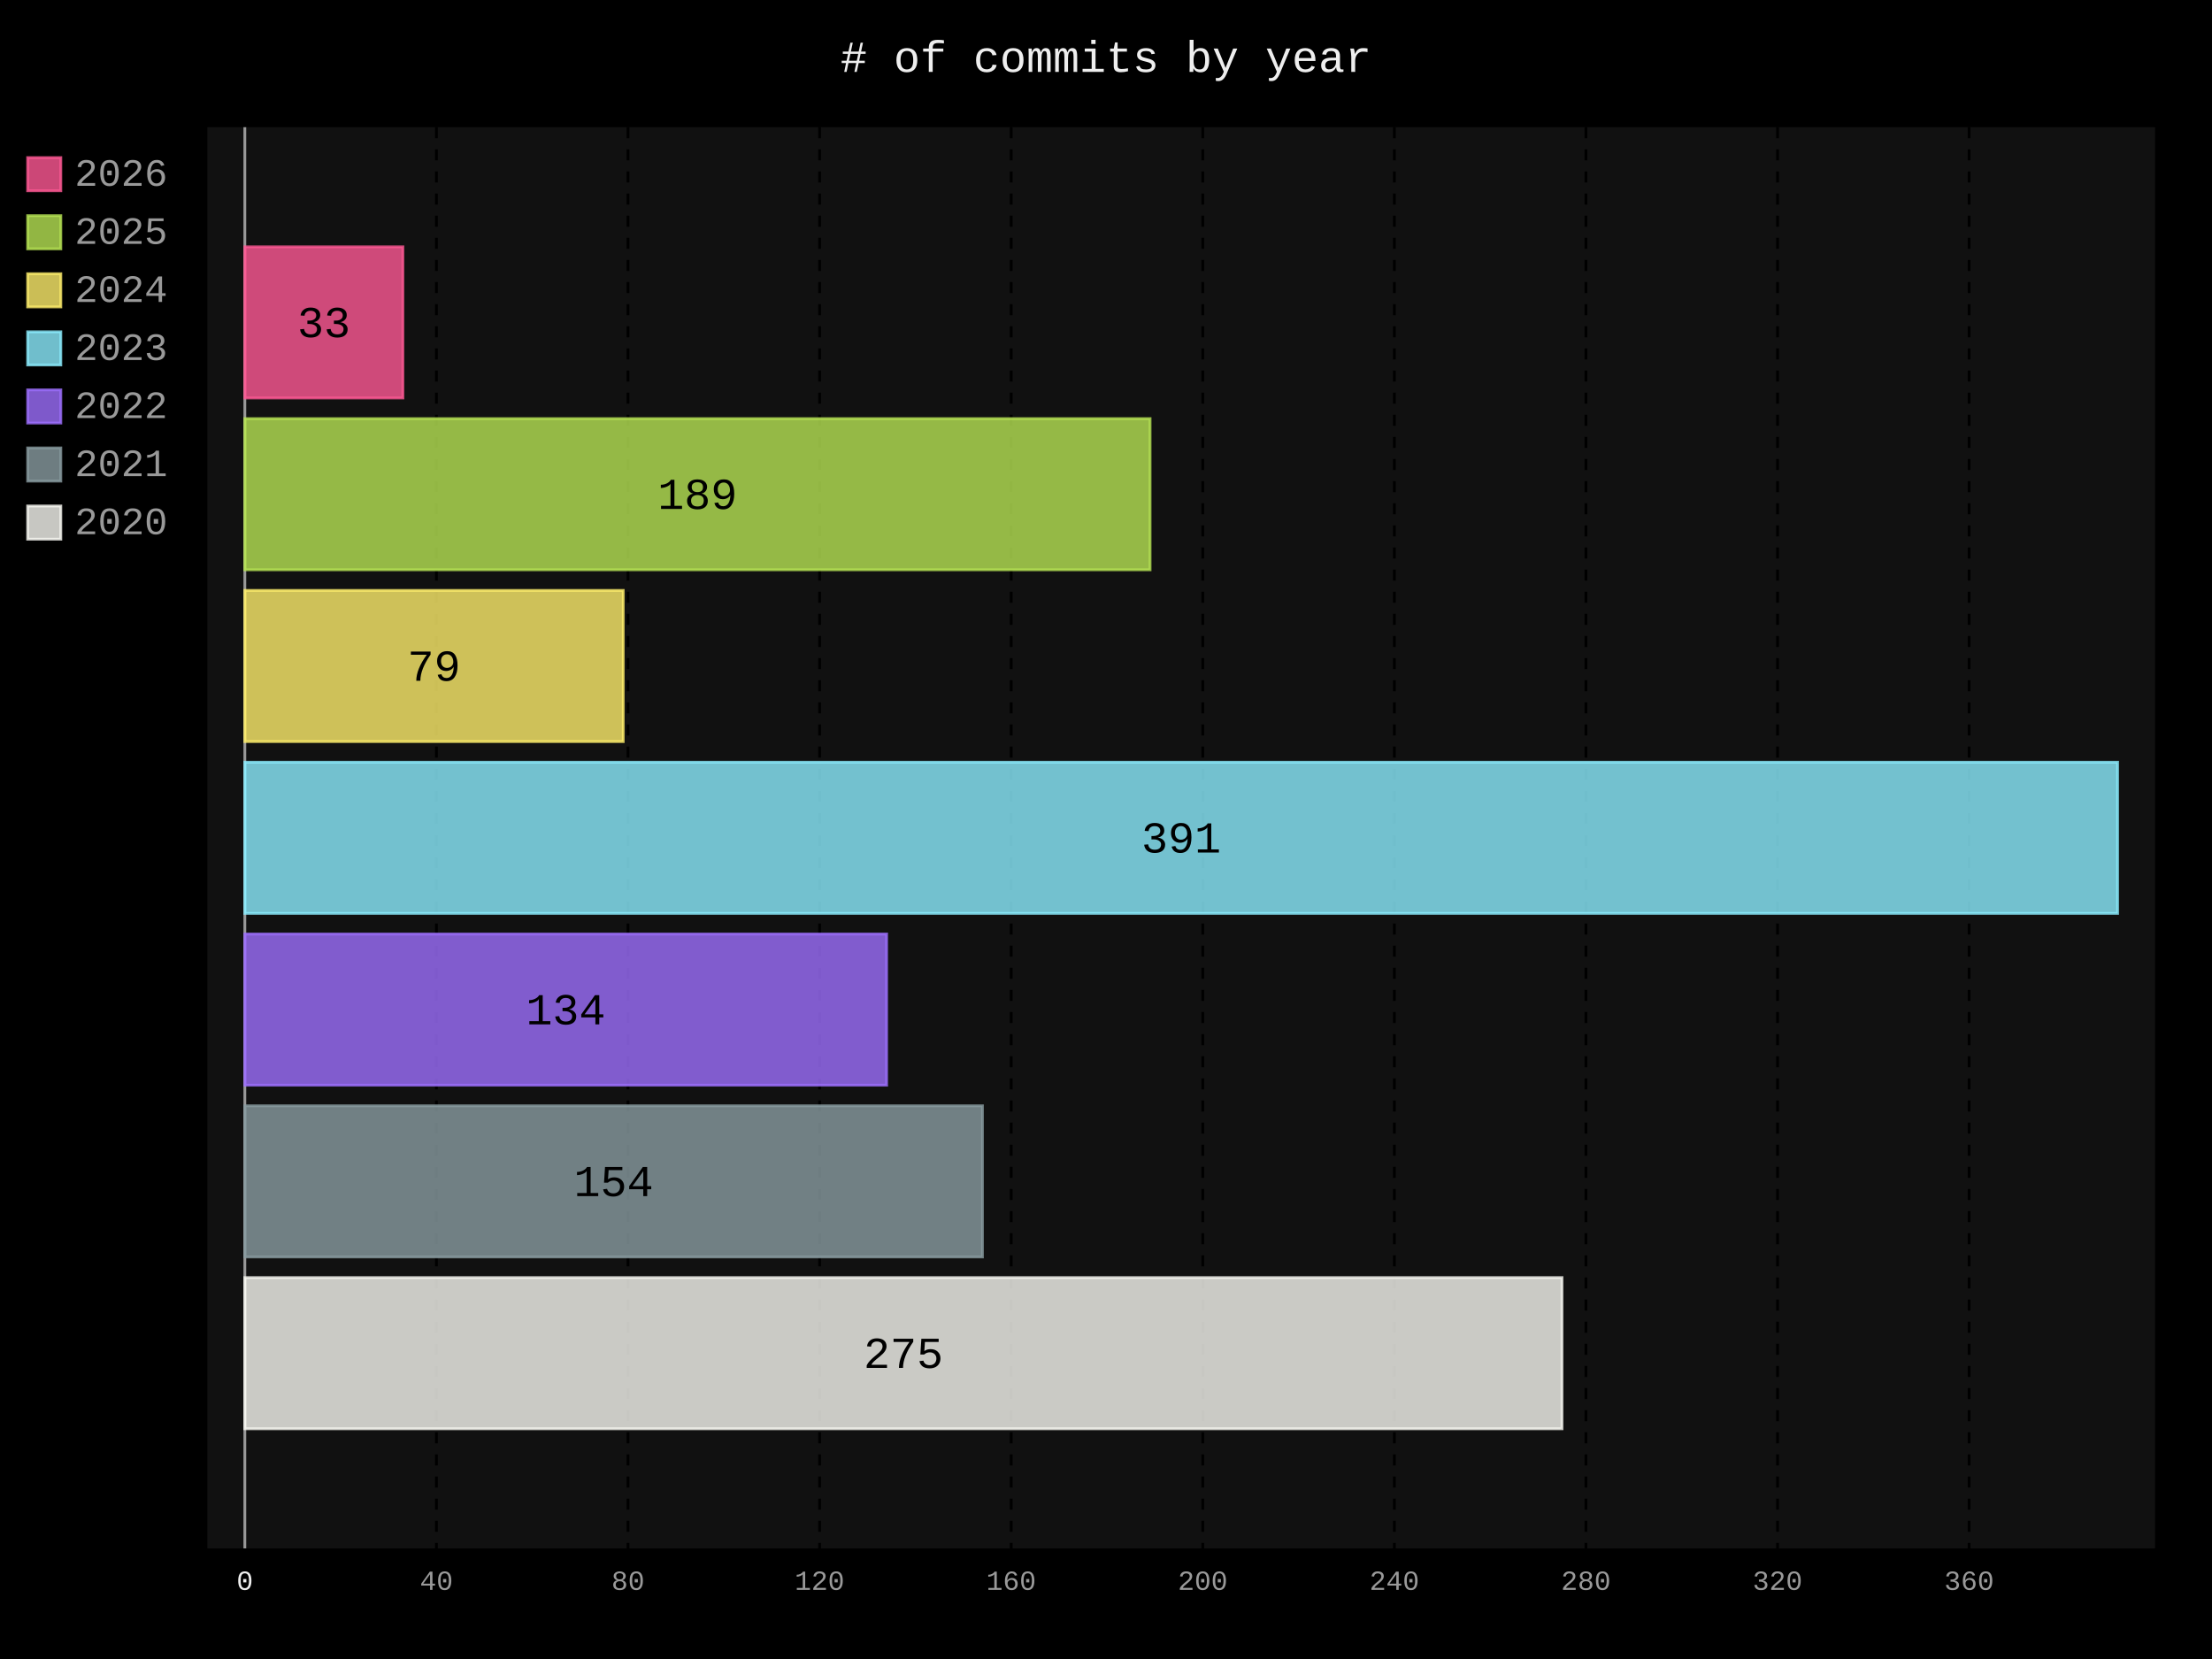
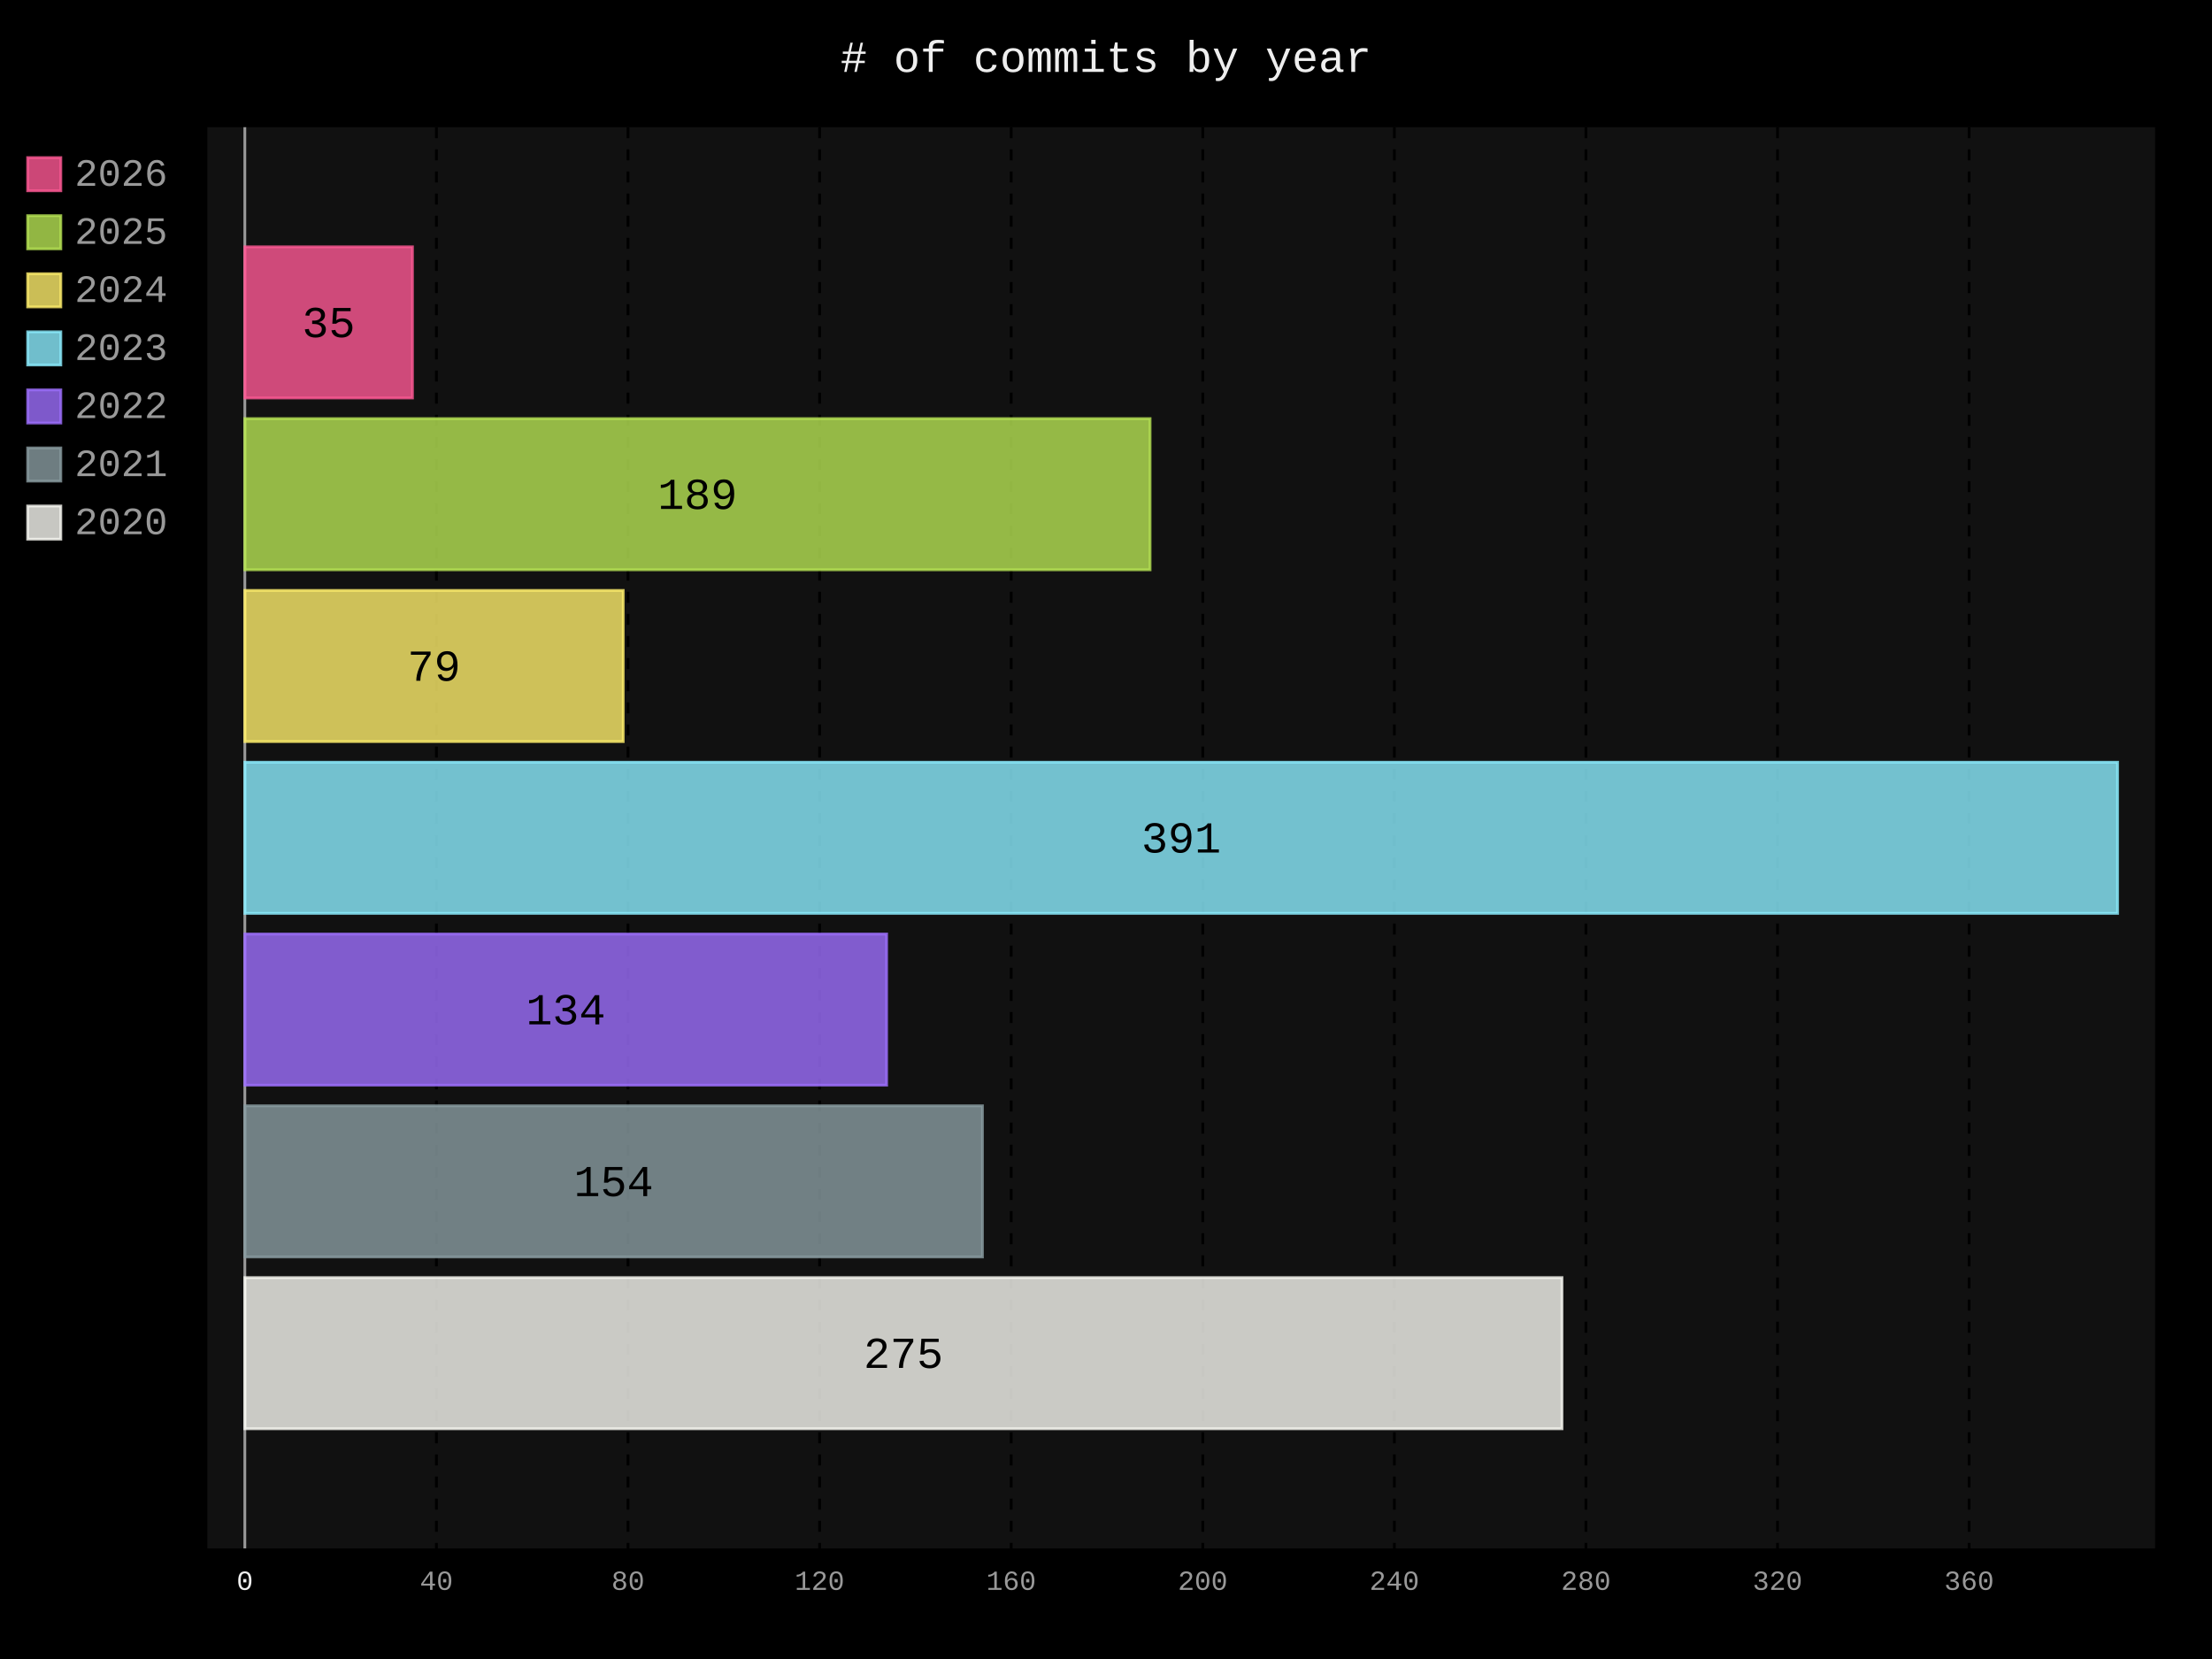
- <svg xmlns="http://www.w3.org/2000/svg" id="chart-95ed1bc7-6fe3-4d54-b774-c7ac05c69c53" class="pygal-chart" viewBox="0 0 800 600">
+ <svg xmlns="http://www.w3.org/2000/svg" id="chart-bb9b71df-26af-418d-94fe-6ae26d6cbb36" class="pygal-chart" viewBox="0 0 800 600">
  <defs>
-     <style type="text/css">#chart-95ed1bc7-6fe3-4d54-b774-c7ac05c69c53{-webkit-user-select:none;-webkit-font-smoothing:antialiased;font-family:Consolas,"Liberation Mono",Menlo,Courier,monospace}#chart-95ed1bc7-6fe3-4d54-b774-c7ac05c69c53 .title{font-family:Consolas,"Liberation Mono",Menlo,Courier,monospace;font-size:16px}#chart-95ed1bc7-6fe3-4d54-b774-c7ac05c69c53 .legends .legend text{font-family:Consolas,"Liberation Mono",Menlo,Courier,monospace;font-size:14px}#chart-95ed1bc7-6fe3-4d54-b774-c7ac05c69c53 .axis text{font-family:Consolas,"Liberation Mono",Menlo,Courier,monospace;font-size:10px}#chart-95ed1bc7-6fe3-4d54-b774-c7ac05c69c53 .axis text.major{font-family:Consolas,"Liberation Mono",Menlo,Courier,monospace;font-size:10px}#chart-95ed1bc7-6fe3-4d54-b774-c7ac05c69c53 .text-overlay text.value{font-family:Consolas,"Liberation Mono",Menlo,Courier,monospace;font-size:16px}#chart-95ed1bc7-6fe3-4d54-b774-c7ac05c69c53 .text-overlay text.label{font-family:Consolas,"Liberation Mono",Menlo,Courier,monospace;font-size:10px}#chart-95ed1bc7-6fe3-4d54-b774-c7ac05c69c53 .tooltip{font-family:Consolas,"Liberation Mono",Menlo,Courier,monospace;font-size:14px}#chart-95ed1bc7-6fe3-4d54-b774-c7ac05c69c53 text.no_data{font-family:Consolas,"Liberation Mono",Menlo,Courier,monospace;font-size:64px}
- #chart-95ed1bc7-6fe3-4d54-b774-c7ac05c69c53{background-color:black}#chart-95ed1bc7-6fe3-4d54-b774-c7ac05c69c53 path,#chart-95ed1bc7-6fe3-4d54-b774-c7ac05c69c53 line,#chart-95ed1bc7-6fe3-4d54-b774-c7ac05c69c53 rect,#chart-95ed1bc7-6fe3-4d54-b774-c7ac05c69c53 circle{-webkit-transition:250ms;-moz-transition:250ms;transition:250ms}#chart-95ed1bc7-6fe3-4d54-b774-c7ac05c69c53 .graph &gt; .background{fill:black}#chart-95ed1bc7-6fe3-4d54-b774-c7ac05c69c53 .plot &gt; .background{fill:#111}#chart-95ed1bc7-6fe3-4d54-b774-c7ac05c69c53 .graph{fill:#999}#chart-95ed1bc7-6fe3-4d54-b774-c7ac05c69c53 text.no_data{fill:#eee}#chart-95ed1bc7-6fe3-4d54-b774-c7ac05c69c53 .title{fill:#eee}#chart-95ed1bc7-6fe3-4d54-b774-c7ac05c69c53 .legends .legend text{fill:#999}#chart-95ed1bc7-6fe3-4d54-b774-c7ac05c69c53 .legends .legend:hover text{fill:#eee}#chart-95ed1bc7-6fe3-4d54-b774-c7ac05c69c53 .axis .line{stroke:#eee}#chart-95ed1bc7-6fe3-4d54-b774-c7ac05c69c53 .axis .guide.line{stroke:#555}#chart-95ed1bc7-6fe3-4d54-b774-c7ac05c69c53 .axis .major.line{stroke:#999}#chart-95ed1bc7-6fe3-4d54-b774-c7ac05c69c53 .axis text.major{fill:#eee}#chart-95ed1bc7-6fe3-4d54-b774-c7ac05c69c53 .axis.y .guides:hover .guide.line,#chart-95ed1bc7-6fe3-4d54-b774-c7ac05c69c53 .line-graph .axis.x .guides:hover .guide.line,#chart-95ed1bc7-6fe3-4d54-b774-c7ac05c69c53 .stackedline-graph .axis.x .guides:hover .guide.line,#chart-95ed1bc7-6fe3-4d54-b774-c7ac05c69c53 .xy-graph .axis.x .guides:hover .guide.line{stroke:#eee}#chart-95ed1bc7-6fe3-4d54-b774-c7ac05c69c53 .axis .guides:hover text{fill:#eee}#chart-95ed1bc7-6fe3-4d54-b774-c7ac05c69c53 .reactive{fill-opacity:.8;stroke-opacity:.8;stroke-width:1}#chart-95ed1bc7-6fe3-4d54-b774-c7ac05c69c53 .ci{stroke:#999}#chart-95ed1bc7-6fe3-4d54-b774-c7ac05c69c53 .reactive.active,#chart-95ed1bc7-6fe3-4d54-b774-c7ac05c69c53 .active .reactive{fill-opacity:.4;stroke-opacity:.9;stroke-width:4}#chart-95ed1bc7-6fe3-4d54-b774-c7ac05c69c53 .ci .reactive.active{stroke-width:1.5}#chart-95ed1bc7-6fe3-4d54-b774-c7ac05c69c53 .series text{fill:#eee}#chart-95ed1bc7-6fe3-4d54-b774-c7ac05c69c53 .tooltip rect{fill:#111;stroke:#eee;-webkit-transition:opacity 250ms;-moz-transition:opacity 250ms;transition:opacity 250ms}#chart-95ed1bc7-6fe3-4d54-b774-c7ac05c69c53 .tooltip .label{fill:#999}#chart-95ed1bc7-6fe3-4d54-b774-c7ac05c69c53 .tooltip .label{fill:#999}#chart-95ed1bc7-6fe3-4d54-b774-c7ac05c69c53 .tooltip .legend{font-size:.8em;fill:#555}#chart-95ed1bc7-6fe3-4d54-b774-c7ac05c69c53 .tooltip .x_label{font-size:.6em;fill:#eee}#chart-95ed1bc7-6fe3-4d54-b774-c7ac05c69c53 .tooltip .xlink{font-size:.5em;text-decoration:underline}#chart-95ed1bc7-6fe3-4d54-b774-c7ac05c69c53 .tooltip .value{font-size:1.5em}#chart-95ed1bc7-6fe3-4d54-b774-c7ac05c69c53 .bound{font-size:.5em}#chart-95ed1bc7-6fe3-4d54-b774-c7ac05c69c53 .max-value{font-size:.75em;fill:#555}#chart-95ed1bc7-6fe3-4d54-b774-c7ac05c69c53 .map-element{fill:#111;stroke:#555 !important}#chart-95ed1bc7-6fe3-4d54-b774-c7ac05c69c53 .map-element .reactive{fill-opacity:inherit;stroke-opacity:inherit}#chart-95ed1bc7-6fe3-4d54-b774-c7ac05c69c53 .color-0,#chart-95ed1bc7-6fe3-4d54-b774-c7ac05c69c53 .color-0 a:visited{stroke:#ff5995;fill:#ff5995}#chart-95ed1bc7-6fe3-4d54-b774-c7ac05c69c53 .color-1,#chart-95ed1bc7-6fe3-4d54-b774-c7ac05c69c53 .color-1 a:visited{stroke:#b6e354;fill:#b6e354}#chart-95ed1bc7-6fe3-4d54-b774-c7ac05c69c53 .color-2,#chart-95ed1bc7-6fe3-4d54-b774-c7ac05c69c53 .color-2 a:visited{stroke:#feed6c;fill:#feed6c}#chart-95ed1bc7-6fe3-4d54-b774-c7ac05c69c53 .color-3,#chart-95ed1bc7-6fe3-4d54-b774-c7ac05c69c53 .color-3 a:visited{stroke:#8cedff;fill:#8cedff}#chart-95ed1bc7-6fe3-4d54-b774-c7ac05c69c53 .color-4,#chart-95ed1bc7-6fe3-4d54-b774-c7ac05c69c53 .color-4 a:visited{stroke:#9e6ffe;fill:#9e6ffe}#chart-95ed1bc7-6fe3-4d54-b774-c7ac05c69c53 .color-5,#chart-95ed1bc7-6fe3-4d54-b774-c7ac05c69c53 .color-5 a:visited{stroke:#899ca1;fill:#899ca1}#chart-95ed1bc7-6fe3-4d54-b774-c7ac05c69c53 .color-6,#chart-95ed1bc7-6fe3-4d54-b774-c7ac05c69c53 .color-6 a:visited{stroke:#f8f8f2;fill:#f8f8f2}#chart-95ed1bc7-6fe3-4d54-b774-c7ac05c69c53 .text-overlay .color-0 text{fill:black}#chart-95ed1bc7-6fe3-4d54-b774-c7ac05c69c53 .text-overlay .color-1 text{fill:black}#chart-95ed1bc7-6fe3-4d54-b774-c7ac05c69c53 .text-overlay .color-2 text{fill:black}#chart-95ed1bc7-6fe3-4d54-b774-c7ac05c69c53 .text-overlay .color-3 text{fill:black}#chart-95ed1bc7-6fe3-4d54-b774-c7ac05c69c53 .text-overlay .color-4 text{fill:black}#chart-95ed1bc7-6fe3-4d54-b774-c7ac05c69c53 .text-overlay .color-5 text{fill:black}#chart-95ed1bc7-6fe3-4d54-b774-c7ac05c69c53 .text-overlay .color-6 text{fill:black}
- #chart-95ed1bc7-6fe3-4d54-b774-c7ac05c69c53 text.no_data{text-anchor:middle}#chart-95ed1bc7-6fe3-4d54-b774-c7ac05c69c53 .guide.line{fill:none}#chart-95ed1bc7-6fe3-4d54-b774-c7ac05c69c53 .centered{text-anchor:middle}#chart-95ed1bc7-6fe3-4d54-b774-c7ac05c69c53 .title{text-anchor:middle}#chart-95ed1bc7-6fe3-4d54-b774-c7ac05c69c53 .legends .legend text{fill-opacity:1}#chart-95ed1bc7-6fe3-4d54-b774-c7ac05c69c53 .axis.x text{text-anchor:middle}#chart-95ed1bc7-6fe3-4d54-b774-c7ac05c69c53 .axis.x:not(.web) text[transform]{text-anchor:start}#chart-95ed1bc7-6fe3-4d54-b774-c7ac05c69c53 .axis.x:not(.web) text[transform].backwards{text-anchor:end}#chart-95ed1bc7-6fe3-4d54-b774-c7ac05c69c53 .axis.y text{text-anchor:end}#chart-95ed1bc7-6fe3-4d54-b774-c7ac05c69c53 .axis.y text[transform].backwards{text-anchor:start}#chart-95ed1bc7-6fe3-4d54-b774-c7ac05c69c53 .axis.y2 text{text-anchor:start}#chart-95ed1bc7-6fe3-4d54-b774-c7ac05c69c53 .axis.y2 text[transform].backwards{text-anchor:end}#chart-95ed1bc7-6fe3-4d54-b774-c7ac05c69c53 .axis .guide.line{stroke-dasharray:4,4;stroke:black}#chart-95ed1bc7-6fe3-4d54-b774-c7ac05c69c53 .axis .major.guide.line{stroke-dasharray:6,6;stroke:black}#chart-95ed1bc7-6fe3-4d54-b774-c7ac05c69c53 .horizontal .axis.y .guide.line,#chart-95ed1bc7-6fe3-4d54-b774-c7ac05c69c53 .horizontal .axis.y2 .guide.line,#chart-95ed1bc7-6fe3-4d54-b774-c7ac05c69c53 .vertical .axis.x .guide.line{opacity:0}#chart-95ed1bc7-6fe3-4d54-b774-c7ac05c69c53 .horizontal .axis.always_show .guide.line,#chart-95ed1bc7-6fe3-4d54-b774-c7ac05c69c53 .vertical .axis.always_show .guide.line{opacity:1 !important}#chart-95ed1bc7-6fe3-4d54-b774-c7ac05c69c53 .axis.y .guides:hover .guide.line,#chart-95ed1bc7-6fe3-4d54-b774-c7ac05c69c53 .axis.y2 .guides:hover .guide.line,#chart-95ed1bc7-6fe3-4d54-b774-c7ac05c69c53 .axis.x .guides:hover .guide.line{opacity:1}#chart-95ed1bc7-6fe3-4d54-b774-c7ac05c69c53 .axis .guides:hover text{opacity:1}#chart-95ed1bc7-6fe3-4d54-b774-c7ac05c69c53 .nofill{fill:none}#chart-95ed1bc7-6fe3-4d54-b774-c7ac05c69c53 .subtle-fill{fill-opacity:.2}#chart-95ed1bc7-6fe3-4d54-b774-c7ac05c69c53 .dot{stroke-width:1px;fill-opacity:1;stroke-opacity:1}#chart-95ed1bc7-6fe3-4d54-b774-c7ac05c69c53 .dot.active{stroke-width:5px}#chart-95ed1bc7-6fe3-4d54-b774-c7ac05c69c53 .dot.negative{fill:transparent}#chart-95ed1bc7-6fe3-4d54-b774-c7ac05c69c53 text,#chart-95ed1bc7-6fe3-4d54-b774-c7ac05c69c53 tspan{stroke:none !important}#chart-95ed1bc7-6fe3-4d54-b774-c7ac05c69c53 .series text.active{opacity:1}#chart-95ed1bc7-6fe3-4d54-b774-c7ac05c69c53 .tooltip rect{fill-opacity:.95;stroke-width:.5}#chart-95ed1bc7-6fe3-4d54-b774-c7ac05c69c53 .tooltip text{fill-opacity:1}#chart-95ed1bc7-6fe3-4d54-b774-c7ac05c69c53 .showable{visibility:hidden}#chart-95ed1bc7-6fe3-4d54-b774-c7ac05c69c53 .showable.shown{visibility:visible}#chart-95ed1bc7-6fe3-4d54-b774-c7ac05c69c53 .gauge-background{fill:rgba(229,229,229,1);stroke:none}#chart-95ed1bc7-6fe3-4d54-b774-c7ac05c69c53 .bg-lines{stroke:black;stroke-width:2px}</style>
+     <style type="text/css">#chart-bb9b71df-26af-418d-94fe-6ae26d6cbb36{-webkit-user-select:none;-webkit-font-smoothing:antialiased;font-family:Consolas,"Liberation Mono",Menlo,Courier,monospace}#chart-bb9b71df-26af-418d-94fe-6ae26d6cbb36 .title{font-family:Consolas,"Liberation Mono",Menlo,Courier,monospace;font-size:16px}#chart-bb9b71df-26af-418d-94fe-6ae26d6cbb36 .legends .legend text{font-family:Consolas,"Liberation Mono",Menlo,Courier,monospace;font-size:14px}#chart-bb9b71df-26af-418d-94fe-6ae26d6cbb36 .axis text{font-family:Consolas,"Liberation Mono",Menlo,Courier,monospace;font-size:10px}#chart-bb9b71df-26af-418d-94fe-6ae26d6cbb36 .axis text.major{font-family:Consolas,"Liberation Mono",Menlo,Courier,monospace;font-size:10px}#chart-bb9b71df-26af-418d-94fe-6ae26d6cbb36 .text-overlay text.value{font-family:Consolas,"Liberation Mono",Menlo,Courier,monospace;font-size:16px}#chart-bb9b71df-26af-418d-94fe-6ae26d6cbb36 .text-overlay text.label{font-family:Consolas,"Liberation Mono",Menlo,Courier,monospace;font-size:10px}#chart-bb9b71df-26af-418d-94fe-6ae26d6cbb36 .tooltip{font-family:Consolas,"Liberation Mono",Menlo,Courier,monospace;font-size:14px}#chart-bb9b71df-26af-418d-94fe-6ae26d6cbb36 text.no_data{font-family:Consolas,"Liberation Mono",Menlo,Courier,monospace;font-size:64px}
+ #chart-bb9b71df-26af-418d-94fe-6ae26d6cbb36{background-color:black}#chart-bb9b71df-26af-418d-94fe-6ae26d6cbb36 path,#chart-bb9b71df-26af-418d-94fe-6ae26d6cbb36 line,#chart-bb9b71df-26af-418d-94fe-6ae26d6cbb36 rect,#chart-bb9b71df-26af-418d-94fe-6ae26d6cbb36 circle{-webkit-transition:250ms;-moz-transition:250ms;transition:250ms}#chart-bb9b71df-26af-418d-94fe-6ae26d6cbb36 .graph &gt; .background{fill:black}#chart-bb9b71df-26af-418d-94fe-6ae26d6cbb36 .plot &gt; .background{fill:#111}#chart-bb9b71df-26af-418d-94fe-6ae26d6cbb36 .graph{fill:#999}#chart-bb9b71df-26af-418d-94fe-6ae26d6cbb36 text.no_data{fill:#eee}#chart-bb9b71df-26af-418d-94fe-6ae26d6cbb36 .title{fill:#eee}#chart-bb9b71df-26af-418d-94fe-6ae26d6cbb36 .legends .legend text{fill:#999}#chart-bb9b71df-26af-418d-94fe-6ae26d6cbb36 .legends .legend:hover text{fill:#eee}#chart-bb9b71df-26af-418d-94fe-6ae26d6cbb36 .axis .line{stroke:#eee}#chart-bb9b71df-26af-418d-94fe-6ae26d6cbb36 .axis .guide.line{stroke:#555}#chart-bb9b71df-26af-418d-94fe-6ae26d6cbb36 .axis .major.line{stroke:#999}#chart-bb9b71df-26af-418d-94fe-6ae26d6cbb36 .axis text.major{fill:#eee}#chart-bb9b71df-26af-418d-94fe-6ae26d6cbb36 .axis.y .guides:hover .guide.line,#chart-bb9b71df-26af-418d-94fe-6ae26d6cbb36 .line-graph .axis.x .guides:hover .guide.line,#chart-bb9b71df-26af-418d-94fe-6ae26d6cbb36 .stackedline-graph .axis.x .guides:hover .guide.line,#chart-bb9b71df-26af-418d-94fe-6ae26d6cbb36 .xy-graph .axis.x .guides:hover .guide.line{stroke:#eee}#chart-bb9b71df-26af-418d-94fe-6ae26d6cbb36 .axis .guides:hover text{fill:#eee}#chart-bb9b71df-26af-418d-94fe-6ae26d6cbb36 .reactive{fill-opacity:.8;stroke-opacity:.8;stroke-width:1}#chart-bb9b71df-26af-418d-94fe-6ae26d6cbb36 .ci{stroke:#999}#chart-bb9b71df-26af-418d-94fe-6ae26d6cbb36 .reactive.active,#chart-bb9b71df-26af-418d-94fe-6ae26d6cbb36 .active .reactive{fill-opacity:.4;stroke-opacity:.9;stroke-width:4}#chart-bb9b71df-26af-418d-94fe-6ae26d6cbb36 .ci .reactive.active{stroke-width:1.5}#chart-bb9b71df-26af-418d-94fe-6ae26d6cbb36 .series text{fill:#eee}#chart-bb9b71df-26af-418d-94fe-6ae26d6cbb36 .tooltip rect{fill:#111;stroke:#eee;-webkit-transition:opacity 250ms;-moz-transition:opacity 250ms;transition:opacity 250ms}#chart-bb9b71df-26af-418d-94fe-6ae26d6cbb36 .tooltip .label{fill:#999}#chart-bb9b71df-26af-418d-94fe-6ae26d6cbb36 .tooltip .label{fill:#999}#chart-bb9b71df-26af-418d-94fe-6ae26d6cbb36 .tooltip .legend{font-size:.8em;fill:#555}#chart-bb9b71df-26af-418d-94fe-6ae26d6cbb36 .tooltip .x_label{font-size:.6em;fill:#eee}#chart-bb9b71df-26af-418d-94fe-6ae26d6cbb36 .tooltip .xlink{font-size:.5em;text-decoration:underline}#chart-bb9b71df-26af-418d-94fe-6ae26d6cbb36 .tooltip .value{font-size:1.5em}#chart-bb9b71df-26af-418d-94fe-6ae26d6cbb36 .bound{font-size:.5em}#chart-bb9b71df-26af-418d-94fe-6ae26d6cbb36 .max-value{font-size:.75em;fill:#555}#chart-bb9b71df-26af-418d-94fe-6ae26d6cbb36 .map-element{fill:#111;stroke:#555 !important}#chart-bb9b71df-26af-418d-94fe-6ae26d6cbb36 .map-element .reactive{fill-opacity:inherit;stroke-opacity:inherit}#chart-bb9b71df-26af-418d-94fe-6ae26d6cbb36 .color-0,#chart-bb9b71df-26af-418d-94fe-6ae26d6cbb36 .color-0 a:visited{stroke:#ff5995;fill:#ff5995}#chart-bb9b71df-26af-418d-94fe-6ae26d6cbb36 .color-1,#chart-bb9b71df-26af-418d-94fe-6ae26d6cbb36 .color-1 a:visited{stroke:#b6e354;fill:#b6e354}#chart-bb9b71df-26af-418d-94fe-6ae26d6cbb36 .color-2,#chart-bb9b71df-26af-418d-94fe-6ae26d6cbb36 .color-2 a:visited{stroke:#feed6c;fill:#feed6c}#chart-bb9b71df-26af-418d-94fe-6ae26d6cbb36 .color-3,#chart-bb9b71df-26af-418d-94fe-6ae26d6cbb36 .color-3 a:visited{stroke:#8cedff;fill:#8cedff}#chart-bb9b71df-26af-418d-94fe-6ae26d6cbb36 .color-4,#chart-bb9b71df-26af-418d-94fe-6ae26d6cbb36 .color-4 a:visited{stroke:#9e6ffe;fill:#9e6ffe}#chart-bb9b71df-26af-418d-94fe-6ae26d6cbb36 .color-5,#chart-bb9b71df-26af-418d-94fe-6ae26d6cbb36 .color-5 a:visited{stroke:#899ca1;fill:#899ca1}#chart-bb9b71df-26af-418d-94fe-6ae26d6cbb36 .color-6,#chart-bb9b71df-26af-418d-94fe-6ae26d6cbb36 .color-6 a:visited{stroke:#f8f8f2;fill:#f8f8f2}#chart-bb9b71df-26af-418d-94fe-6ae26d6cbb36 .text-overlay .color-0 text{fill:black}#chart-bb9b71df-26af-418d-94fe-6ae26d6cbb36 .text-overlay .color-1 text{fill:black}#chart-bb9b71df-26af-418d-94fe-6ae26d6cbb36 .text-overlay .color-2 text{fill:black}#chart-bb9b71df-26af-418d-94fe-6ae26d6cbb36 .text-overlay .color-3 text{fill:black}#chart-bb9b71df-26af-418d-94fe-6ae26d6cbb36 .text-overlay .color-4 text{fill:black}#chart-bb9b71df-26af-418d-94fe-6ae26d6cbb36 .text-overlay .color-5 text{fill:black}#chart-bb9b71df-26af-418d-94fe-6ae26d6cbb36 .text-overlay .color-6 text{fill:black}
+ #chart-bb9b71df-26af-418d-94fe-6ae26d6cbb36 text.no_data{text-anchor:middle}#chart-bb9b71df-26af-418d-94fe-6ae26d6cbb36 .guide.line{fill:none}#chart-bb9b71df-26af-418d-94fe-6ae26d6cbb36 .centered{text-anchor:middle}#chart-bb9b71df-26af-418d-94fe-6ae26d6cbb36 .title{text-anchor:middle}#chart-bb9b71df-26af-418d-94fe-6ae26d6cbb36 .legends .legend text{fill-opacity:1}#chart-bb9b71df-26af-418d-94fe-6ae26d6cbb36 .axis.x text{text-anchor:middle}#chart-bb9b71df-26af-418d-94fe-6ae26d6cbb36 .axis.x:not(.web) text[transform]{text-anchor:start}#chart-bb9b71df-26af-418d-94fe-6ae26d6cbb36 .axis.x:not(.web) text[transform].backwards{text-anchor:end}#chart-bb9b71df-26af-418d-94fe-6ae26d6cbb36 .axis.y text{text-anchor:end}#chart-bb9b71df-26af-418d-94fe-6ae26d6cbb36 .axis.y text[transform].backwards{text-anchor:start}#chart-bb9b71df-26af-418d-94fe-6ae26d6cbb36 .axis.y2 text{text-anchor:start}#chart-bb9b71df-26af-418d-94fe-6ae26d6cbb36 .axis.y2 text[transform].backwards{text-anchor:end}#chart-bb9b71df-26af-418d-94fe-6ae26d6cbb36 .axis .guide.line{stroke-dasharray:4,4;stroke:black}#chart-bb9b71df-26af-418d-94fe-6ae26d6cbb36 .axis .major.guide.line{stroke-dasharray:6,6;stroke:black}#chart-bb9b71df-26af-418d-94fe-6ae26d6cbb36 .horizontal .axis.y .guide.line,#chart-bb9b71df-26af-418d-94fe-6ae26d6cbb36 .horizontal .axis.y2 .guide.line,#chart-bb9b71df-26af-418d-94fe-6ae26d6cbb36 .vertical .axis.x .guide.line{opacity:0}#chart-bb9b71df-26af-418d-94fe-6ae26d6cbb36 .horizontal .axis.always_show .guide.line,#chart-bb9b71df-26af-418d-94fe-6ae26d6cbb36 .vertical .axis.always_show .guide.line{opacity:1 !important}#chart-bb9b71df-26af-418d-94fe-6ae26d6cbb36 .axis.y .guides:hover .guide.line,#chart-bb9b71df-26af-418d-94fe-6ae26d6cbb36 .axis.y2 .guides:hover .guide.line,#chart-bb9b71df-26af-418d-94fe-6ae26d6cbb36 .axis.x .guides:hover .guide.line{opacity:1}#chart-bb9b71df-26af-418d-94fe-6ae26d6cbb36 .axis .guides:hover text{opacity:1}#chart-bb9b71df-26af-418d-94fe-6ae26d6cbb36 .nofill{fill:none}#chart-bb9b71df-26af-418d-94fe-6ae26d6cbb36 .subtle-fill{fill-opacity:.2}#chart-bb9b71df-26af-418d-94fe-6ae26d6cbb36 .dot{stroke-width:1px;fill-opacity:1;stroke-opacity:1}#chart-bb9b71df-26af-418d-94fe-6ae26d6cbb36 .dot.active{stroke-width:5px}#chart-bb9b71df-26af-418d-94fe-6ae26d6cbb36 .dot.negative{fill:transparent}#chart-bb9b71df-26af-418d-94fe-6ae26d6cbb36 text,#chart-bb9b71df-26af-418d-94fe-6ae26d6cbb36 tspan{stroke:none !important}#chart-bb9b71df-26af-418d-94fe-6ae26d6cbb36 .series text.active{opacity:1}#chart-bb9b71df-26af-418d-94fe-6ae26d6cbb36 .tooltip rect{fill-opacity:.95;stroke-width:.5}#chart-bb9b71df-26af-418d-94fe-6ae26d6cbb36 .tooltip text{fill-opacity:1}#chart-bb9b71df-26af-418d-94fe-6ae26d6cbb36 .showable{visibility:hidden}#chart-bb9b71df-26af-418d-94fe-6ae26d6cbb36 .showable.shown{visibility:visible}#chart-bb9b71df-26af-418d-94fe-6ae26d6cbb36 .gauge-background{fill:rgba(229,229,229,1);stroke:none}#chart-bb9b71df-26af-418d-94fe-6ae26d6cbb36 .bg-lines{stroke:black;stroke-width:2px}</style>
  </defs>
  <g class="graph horizontalbar-graph horizontal">
    <rect x="0" y="0" width="800" height="600" class="background" />
    <g transform="translate(75, 46)" class="plot">
      <rect x="0" y="0" width="704.4" height="514" class="background" />
      <g class="axis x always_show">
        <g class="guides">
          <path d="M13.546 0 v514" class="axis major line" />
          <text x="13.546" y="529.0" class="major">0</text>
        </g>
        <g class="guides">
          <path d="M82.836 0 v514" class="guide line" />
          <text x="82.836" y="529.0" class="">40</text>
        </g>
        <g class="guides">
          <path d="M152.126 0 v514" class="guide line" />
          <text x="152.126" y="529.0" class="">80</text>
        </g>
        <g class="guides">
          <path d="M221.416 0 v514" class="guide line" />
          <text x="221.416" y="529.0" class="">120</text>
        </g>
        <g class="guides">
          <path d="M290.705 0 v514" class="guide line" />
          <text x="290.705" y="529.0" class="">160</text>
        </g>
        <g class="guides">
          <path d="M359.995 0 v514" class="guide line" />
          <text x="359.995" y="529.0" class="">200</text>
        </g>
        <g class="guides">
          <path d="M429.285 0 v514" class="guide line" />
          <text x="429.285" y="529.0" class="">240</text>
        </g>
        <g class="guides">
          <path d="M498.575 0 v514" class="guide line" />
          <text x="498.575" y="529.0" class="">280</text>
        </g>
        <g class="guides">
          <path d="M567.864 0 v514" class="guide line" />
          <text x="567.864" y="529.0" class="">320</text>
        </g>
        <g class="guides">
          <path d="M637.154 0 v514" class="guide line" />
          <text x="637.154" y="529.0" class="">360</text>
        </g>
      </g>
      <g class="series serie-6 color-6">
        <g class="bars">
          <g class="bar">
            <rect x="13.546" y="416.058" rx="0" ry="0" width="476.367" height="54.676" class="rect reactive tooltip-trigger" />
          </g>
        </g>
      </g>
      <g class="series serie-5 color-5">
        <g class="bars">
          <g class="bar">
            <rect x="13.546" y="353.926" rx="0" ry="0" width="266.766" height="54.676" class="rect reactive tooltip-trigger" />
          </g>
        </g>
      </g>
      <g class="series serie-4 color-4">
        <g class="bars">
          <g class="bar">
            <rect x="13.546" y="291.794" rx="0" ry="0" width="232.121" height="54.676" class="rect reactive tooltip-trigger" />
          </g>
        </g>
      </g>
      <g class="series serie-3 color-3">
        <g class="bars">
          <g class="bar">
            <rect x="13.546" y="229.662" rx="0" ry="0" width="677.308" height="54.676" class="rect reactive tooltip-trigger" />
          </g>
        </g>
      </g>
      <g class="series serie-2 color-2">
        <g class="bars">
          <g class="bar">
            <rect x="13.546" y="167.53" rx="0" ry="0" width="136.847" height="54.676" class="rect reactive tooltip-trigger" />
          </g>
        </g>
      </g>
      <g class="series serie-1 color-1">
        <g class="bars">
          <g class="bar">
            <rect x="13.546" y="105.398" rx="0" ry="0" width="327.394" height="54.676" class="rect reactive tooltip-trigger" />
          </g>
        </g>
      </g>
      <g class="series serie-0 color-0">
        <g class="bars">
          <g class="bar">
-             <rect x="13.546" y="43.266" rx="0" ry="0" width="57.164" height="54.676" class="rect reactive tooltip-trigger" />
+             <rect x="13.546" y="43.266" rx="0" ry="0" width="60.629" height="54.676" class="rect reactive tooltip-trigger" />
          </g>
        </g>
      </g>
    </g>
    <g class="titles">
      <text x="400.0" y="26" class="title plot_title"># of commits by year</text>
    </g>
    <g transform="translate(75, 46)" class="plot overlay">
      <g class="series serie-6 color-6" />
      <g class="series serie-5 color-5" />
      <g class="series serie-4 color-4" />
      <g class="series serie-3 color-3" />
      <g class="series serie-2 color-2" />
      <g class="series serie-1 color-1" />
      <g class="series serie-0 color-0" />
    </g>
    <g transform="translate(75, 46)" class="plot text-overlay">
      <g class="series serie-6 color-6">
        <text text-anchor="middle" x="251.73" y="448.729" class="value">275</text>
      </g>
      <g class="series serie-5 color-5">
        <text text-anchor="middle" x="146.929" y="386.597" class="value">154</text>
      </g>
      <g class="series serie-4 color-4">
        <text text-anchor="middle" x="129.607" y="324.465" class="value">134</text>
      </g>
      <g class="series serie-3 color-3">
        <text text-anchor="middle" x="352.2" y="262.333" class="value">391</text>
      </g>
      <g class="series serie-2 color-2">
        <text text-anchor="middle" x="81.97" y="200.201" class="value">79</text>
      </g>
      <g class="series serie-1 color-1">
        <text text-anchor="middle" x="177.243" y="138.07" class="value">189</text>
      </g>
      <g class="series serie-0 color-0">
-         <text text-anchor="middle" x="42.128" y="75.938" class="value">33</text>
+         <text text-anchor="middle" x="43.86" y="75.938" class="value">35</text>
      </g>
    </g>
    <g transform="translate(75, 46)" class="plot tooltip-overlay">
      <g transform="translate(0 0)" style="opacity: 0" class="tooltip">
        <rect rx="0" ry="0" width="0" height="0" class="tooltip-box" />
        <g class="text" />
      </g>
    </g>
    <g transform="translate(10, 56)" class="legends">
      <g id="activate-serie-0" class="legend reactive activate-serie">
        <rect x="0.0" y="1.0" width="12" height="12" class="color-0 reactive" />
        <text x="17.0" y="11.2">2026</text>
      </g>
      <g id="activate-serie-1" class="legend reactive activate-serie">
        <rect x="0.0" y="22.0" width="12" height="12" class="color-1 reactive" />
        <text x="17.0" y="32.2">2025</text>
      </g>
      <g id="activate-serie-2" class="legend reactive activate-serie">
        <rect x="0.0" y="43.0" width="12" height="12" class="color-2 reactive" />
        <text x="17.0" y="53.2">2024</text>
      </g>
      <g id="activate-serie-3" class="legend reactive activate-serie">
        <rect x="0.0" y="64.0" width="12" height="12" class="color-3 reactive" />
        <text x="17.0" y="74.2">2023</text>
      </g>
      <g id="activate-serie-4" class="legend reactive activate-serie">
        <rect x="0.0" y="85.0" width="12" height="12" class="color-4 reactive" />
        <text x="17.0" y="95.2">2022</text>
      </g>
      <g id="activate-serie-5" class="legend reactive activate-serie">
        <rect x="0.0" y="106.0" width="12" height="12" class="color-5 reactive" />
        <text x="17.0" y="116.2">2021</text>
      </g>
      <g id="activate-serie-6" class="legend reactive activate-serie">
        <rect x="0.0" y="127.0" width="12" height="12" class="color-6 reactive" />
        <text x="17.0" y="137.2">2020</text>
      </g>
    </g>
    <g transform="translate(790, 56)" class="legends" />
  </g>
</svg>
